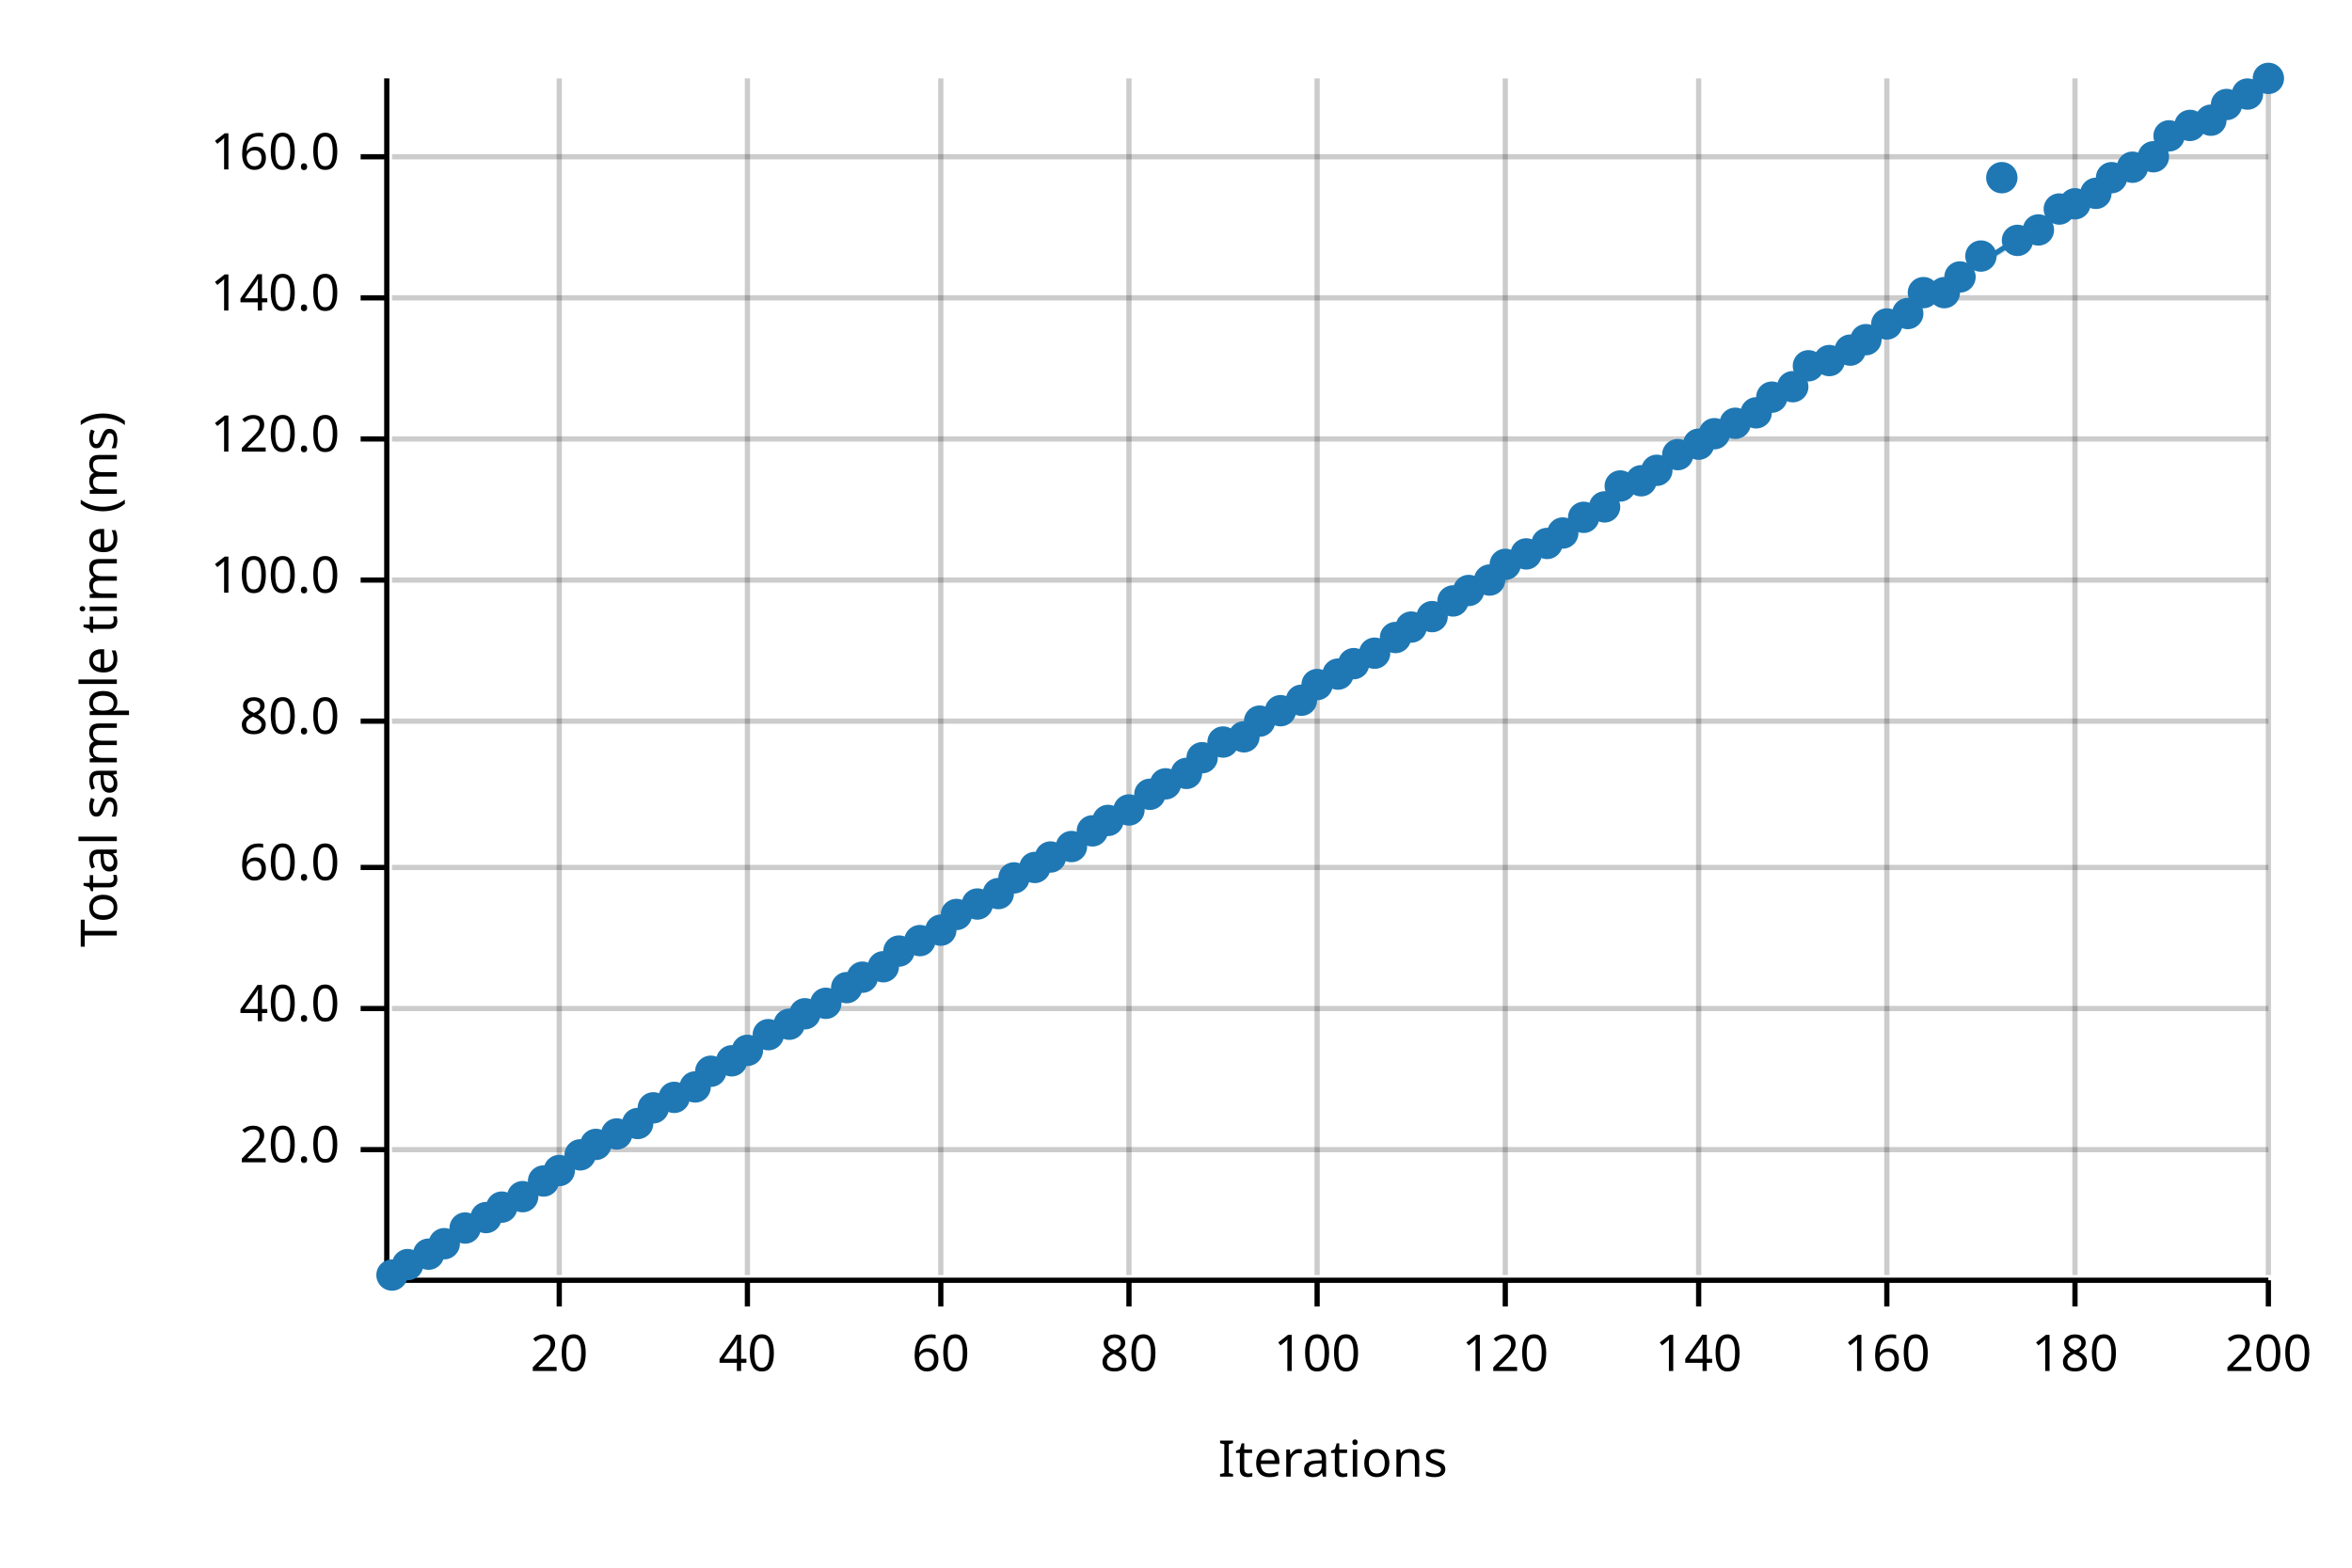
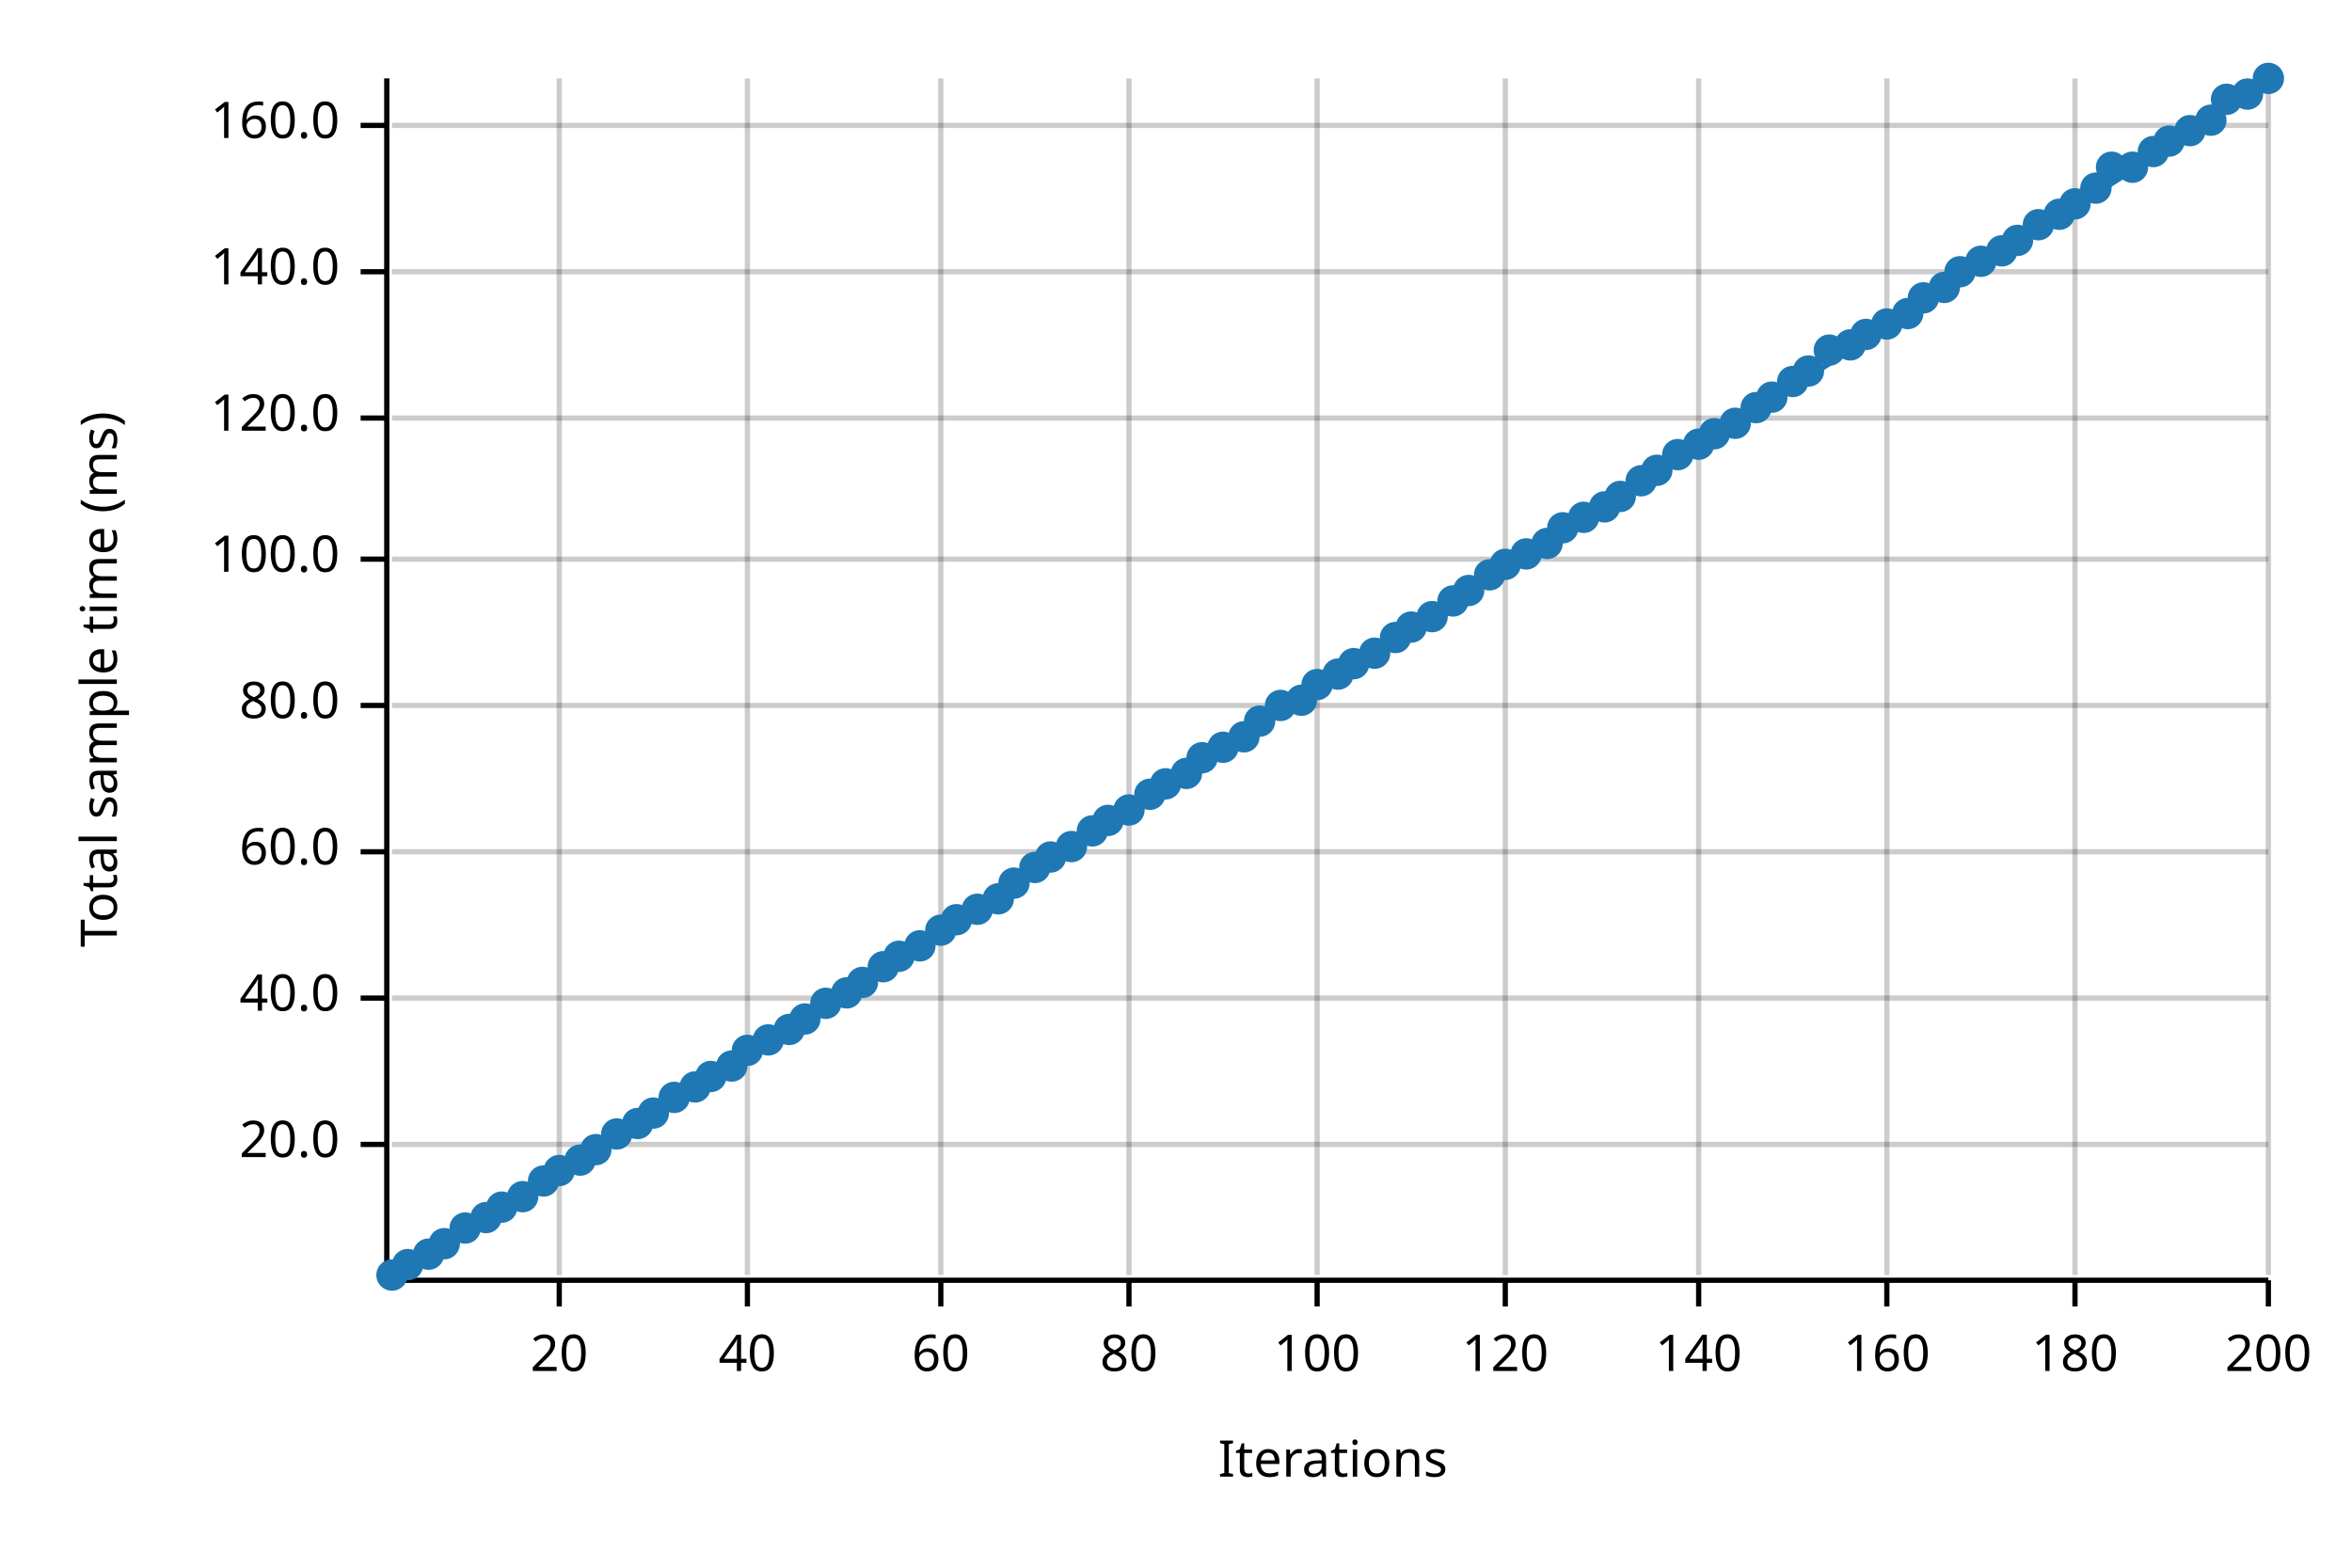
<svg xmlns="http://www.w3.org/2000/svg" width="450" height="300" viewBox="0 0 450 300">
  <text x="15" y="130" dy="0.76em" text-anchor="middle" font-family="sans-serif" font-size="9.677" opacity="1" fill="#000000" transform="rotate(270, 15, 130)">
Total sample time (ms)
</text>
  <text x="255" y="285" dy="-0.5ex" text-anchor="middle" font-family="sans-serif" font-size="9.677" opacity="1" fill="#000000">
Iterations
</text>
  <line opacity="0.2" stroke="#000000" stroke-width="1" x1="107" y1="244" x2="107" y2="15" />
  <line opacity="0.2" stroke="#000000" stroke-width="1" x1="143" y1="244" x2="143" y2="15" />
  <line opacity="0.2" stroke="#000000" stroke-width="1" x1="180" y1="244" x2="180" y2="15" />
  <line opacity="0.2" stroke="#000000" stroke-width="1" x1="216" y1="244" x2="216" y2="15" />
  <line opacity="0.2" stroke="#000000" stroke-width="1" x1="252" y1="244" x2="252" y2="15" />
  <line opacity="0.2" stroke="#000000" stroke-width="1" x1="288" y1="244" x2="288" y2="15" />
  <line opacity="0.2" stroke="#000000" stroke-width="1" x1="325" y1="244" x2="325" y2="15" />
  <line opacity="0.2" stroke="#000000" stroke-width="1" x1="361" y1="244" x2="361" y2="15" />
  <line opacity="0.2" stroke="#000000" stroke-width="1" x1="397" y1="244" x2="397" y2="15" />
  <line opacity="0.2" stroke="#000000" stroke-width="1" x1="434" y1="244" x2="434" y2="15" />
-   <line opacity="0.2" stroke="#000000" stroke-width="1" x1="75" y1="220" x2="434" y2="220" />
-   <line opacity="0.2" stroke="#000000" stroke-width="1" x1="75" y1="193" x2="434" y2="193" />
-   <line opacity="0.2" stroke="#000000" stroke-width="1" x1="75" y1="166" x2="434" y2="166" />
-   <line opacity="0.2" stroke="#000000" stroke-width="1" x1="75" y1="138" x2="434" y2="138" />
-   <line opacity="0.2" stroke="#000000" stroke-width="1" x1="75" y1="111" x2="434" y2="111" />
-   <line opacity="0.2" stroke="#000000" stroke-width="1" x1="75" y1="84" x2="434" y2="84" />
-   <line opacity="0.2" stroke="#000000" stroke-width="1" x1="75" y1="57" x2="434" y2="57" />
-   <line opacity="0.2" stroke="#000000" stroke-width="1" x1="75" y1="30" x2="434" y2="30" />
+   <line opacity="0.2" stroke="#000000" stroke-width="1" x1="75" y1="219" x2="434" y2="219" />
+   <line opacity="0.2" stroke="#000000" stroke-width="1" x1="75" y1="191" x2="434" y2="191" />
+   <line opacity="0.2" stroke="#000000" stroke-width="1" x1="75" y1="163" x2="434" y2="163" />
+   <line opacity="0.2" stroke="#000000" stroke-width="1" x1="75" y1="135" x2="434" y2="135" />
+   <line opacity="0.2" stroke="#000000" stroke-width="1" x1="75" y1="107" x2="434" y2="107" />
+   <line opacity="0.2" stroke="#000000" stroke-width="1" x1="75" y1="80" x2="434" y2="80" />
+   <line opacity="0.2" stroke="#000000" stroke-width="1" x1="75" y1="52" x2="434" y2="52" />
+   <line opacity="0.2" stroke="#000000" stroke-width="1" x1="75" y1="24" x2="434" y2="24" />
  <polyline fill="none" opacity="1" stroke="#000000" stroke-width="1" points="74,15 74,244 " />
-   <text x="65" y="220" dy="0.5ex" text-anchor="end" font-family="sans-serif" font-size="9.677" opacity="1" fill="#000000">
+   <text x="65" y="219" dy="0.5ex" text-anchor="end" font-family="sans-serif" font-size="9.677" opacity="1" fill="#000000">
20.0
</text>
-   <polyline fill="none" opacity="1" stroke="#000000" stroke-width="1" points="69,220 74,220 " />
-   <text x="65" y="193" dy="0.5ex" text-anchor="end" font-family="sans-serif" font-size="9.677" opacity="1" fill="#000000">
+   <polyline fill="none" opacity="1" stroke="#000000" stroke-width="1" points="69,219 74,219 " />
+   <text x="65" y="191" dy="0.5ex" text-anchor="end" font-family="sans-serif" font-size="9.677" opacity="1" fill="#000000">
40.0
</text>
-   <polyline fill="none" opacity="1" stroke="#000000" stroke-width="1" points="69,193 74,193 " />
-   <text x="65" y="166" dy="0.5ex" text-anchor="end" font-family="sans-serif" font-size="9.677" opacity="1" fill="#000000">
+   <polyline fill="none" opacity="1" stroke="#000000" stroke-width="1" points="69,191 74,191 " />
+   <text x="65" y="163" dy="0.5ex" text-anchor="end" font-family="sans-serif" font-size="9.677" opacity="1" fill="#000000">
60.0
</text>
-   <polyline fill="none" opacity="1" stroke="#000000" stroke-width="1" points="69,166 74,166 " />
-   <text x="65" y="138" dy="0.5ex" text-anchor="end" font-family="sans-serif" font-size="9.677" opacity="1" fill="#000000">
+   <polyline fill="none" opacity="1" stroke="#000000" stroke-width="1" points="69,163 74,163 " />
+   <text x="65" y="135" dy="0.5ex" text-anchor="end" font-family="sans-serif" font-size="9.677" opacity="1" fill="#000000">
80.0
</text>
-   <polyline fill="none" opacity="1" stroke="#000000" stroke-width="1" points="69,138 74,138 " />
-   <text x="65" y="111" dy="0.5ex" text-anchor="end" font-family="sans-serif" font-size="9.677" opacity="1" fill="#000000">
+   <polyline fill="none" opacity="1" stroke="#000000" stroke-width="1" points="69,135 74,135 " />
+   <text x="65" y="107" dy="0.5ex" text-anchor="end" font-family="sans-serif" font-size="9.677" opacity="1" fill="#000000">
100.0
</text>
-   <polyline fill="none" opacity="1" stroke="#000000" stroke-width="1" points="69,111 74,111 " />
-   <text x="65" y="84" dy="0.5ex" text-anchor="end" font-family="sans-serif" font-size="9.677" opacity="1" fill="#000000">
+   <polyline fill="none" opacity="1" stroke="#000000" stroke-width="1" points="69,107 74,107 " />
+   <text x="65" y="80" dy="0.5ex" text-anchor="end" font-family="sans-serif" font-size="9.677" opacity="1" fill="#000000">
120.0
</text>
-   <polyline fill="none" opacity="1" stroke="#000000" stroke-width="1" points="69,84 74,84 " />
-   <text x="65" y="57" dy="0.5ex" text-anchor="end" font-family="sans-serif" font-size="9.677" opacity="1" fill="#000000">
+   <polyline fill="none" opacity="1" stroke="#000000" stroke-width="1" points="69,80 74,80 " />
+   <text x="65" y="52" dy="0.5ex" text-anchor="end" font-family="sans-serif" font-size="9.677" opacity="1" fill="#000000">
140.0
</text>
-   <polyline fill="none" opacity="1" stroke="#000000" stroke-width="1" points="69,57 74,57 " />
-   <text x="65" y="30" dy="0.5ex" text-anchor="end" font-family="sans-serif" font-size="9.677" opacity="1" fill="#000000">
+   <polyline fill="none" opacity="1" stroke="#000000" stroke-width="1" points="69,52 74,52 " />
+   <text x="65" y="24" dy="0.5ex" text-anchor="end" font-family="sans-serif" font-size="9.677" opacity="1" fill="#000000">
160.0
</text>
-   <polyline fill="none" opacity="1" stroke="#000000" stroke-width="1" points="69,30 74,30 " />
+   <polyline fill="none" opacity="1" stroke="#000000" stroke-width="1" points="69,24 74,24 " />
  <polyline fill="none" opacity="1" stroke="#000000" stroke-width="1" points="75,245 434,245 " />
  <text x="107" y="255" dy="0.76em" text-anchor="middle" font-family="sans-serif" font-size="9.677" opacity="1" fill="#000000">
20
</text>
  <polyline fill="none" opacity="1" stroke="#000000" stroke-width="1" points="107,245 107,250 " />
  <text x="143" y="255" dy="0.76em" text-anchor="middle" font-family="sans-serif" font-size="9.677" opacity="1" fill="#000000">
40
</text>
  <polyline fill="none" opacity="1" stroke="#000000" stroke-width="1" points="143,245 143,250 " />
  <text x="180" y="255" dy="0.76em" text-anchor="middle" font-family="sans-serif" font-size="9.677" opacity="1" fill="#000000">
60
</text>
  <polyline fill="none" opacity="1" stroke="#000000" stroke-width="1" points="180,245 180,250 " />
  <text x="216" y="255" dy="0.76em" text-anchor="middle" font-family="sans-serif" font-size="9.677" opacity="1" fill="#000000">
80
</text>
  <polyline fill="none" opacity="1" stroke="#000000" stroke-width="1" points="216,245 216,250 " />
  <text x="252" y="255" dy="0.76em" text-anchor="middle" font-family="sans-serif" font-size="9.677" opacity="1" fill="#000000">
100
</text>
  <polyline fill="none" opacity="1" stroke="#000000" stroke-width="1" points="252,245 252,250 " />
  <text x="288" y="255" dy="0.76em" text-anchor="middle" font-family="sans-serif" font-size="9.677" opacity="1" fill="#000000">
120
</text>
  <polyline fill="none" opacity="1" stroke="#000000" stroke-width="1" points="288,245 288,250 " />
  <text x="325" y="255" dy="0.76em" text-anchor="middle" font-family="sans-serif" font-size="9.677" opacity="1" fill="#000000">
140
</text>
  <polyline fill="none" opacity="1" stroke="#000000" stroke-width="1" points="325,245 325,250 " />
  <text x="361" y="255" dy="0.76em" text-anchor="middle" font-family="sans-serif" font-size="9.677" opacity="1" fill="#000000">
160
</text>
  <polyline fill="none" opacity="1" stroke="#000000" stroke-width="1" points="361,245 361,250 " />
  <text x="397" y="255" dy="0.76em" text-anchor="middle" font-family="sans-serif" font-size="9.677" opacity="1" fill="#000000">
180
</text>
  <polyline fill="none" opacity="1" stroke="#000000" stroke-width="1" points="397,245 397,250 " />
  <text x="434" y="255" dy="0.76em" text-anchor="middle" font-family="sans-serif" font-size="9.677" opacity="1" fill="#000000">
200
</text>
  <polyline fill="none" opacity="1" stroke="#000000" stroke-width="1" points="434,245 434,250 " />
  <circle cx="75" cy="244" r="3" opacity="1" fill="#1F78B4" stroke="none" stroke-width="1" />
  <circle cx="78" cy="242" r="3" opacity="1" fill="#1F78B4" stroke="none" stroke-width="1" />
  <circle cx="82" cy="240" r="3" opacity="1" fill="#1F78B4" stroke="none" stroke-width="1" />
  <circle cx="85" cy="238" r="3" opacity="1" fill="#1F78B4" stroke="none" stroke-width="1" />
  <circle cx="89" cy="235" r="3" opacity="1" fill="#1F78B4" stroke="none" stroke-width="1" />
  <circle cx="93" cy="233" r="3" opacity="1" fill="#1F78B4" stroke="none" stroke-width="1" />
  <circle cx="96" cy="231" r="3" opacity="1" fill="#1F78B4" stroke="none" stroke-width="1" />
  <circle cx="100" cy="229" r="3" opacity="1" fill="#1F78B4" stroke="none" stroke-width="1" />
  <circle cx="104" cy="226" r="3" opacity="1" fill="#1F78B4" stroke="none" stroke-width="1" />
  <circle cx="107" cy="224" r="3" opacity="1" fill="#1F78B4" stroke="none" stroke-width="1" />
-   <circle cx="111" cy="221" r="3" opacity="1" fill="#1F78B4" stroke="none" stroke-width="1" />
-   <circle cx="114" cy="219" r="3" opacity="1" fill="#1F78B4" stroke="none" stroke-width="1" />
+   <circle cx="111" cy="222" r="3" opacity="1" fill="#1F78B4" stroke="none" stroke-width="1" />
+   <circle cx="114" cy="220" r="3" opacity="1" fill="#1F78B4" stroke="none" stroke-width="1" />
  <circle cx="118" cy="217" r="3" opacity="1" fill="#1F78B4" stroke="none" stroke-width="1" />
  <circle cx="122" cy="215" r="3" opacity="1" fill="#1F78B4" stroke="none" stroke-width="1" />
-   <circle cx="125" cy="212" r="3" opacity="1" fill="#1F78B4" stroke="none" stroke-width="1" />
+   <circle cx="125" cy="213" r="3" opacity="1" fill="#1F78B4" stroke="none" stroke-width="1" />
  <circle cx="129" cy="210" r="3" opacity="1" fill="#1F78B4" stroke="none" stroke-width="1" />
  <circle cx="133" cy="208" r="3" opacity="1" fill="#1F78B4" stroke="none" stroke-width="1" />
-   <circle cx="136" cy="205" r="3" opacity="1" fill="#1F78B4" stroke="none" stroke-width="1" />
-   <circle cx="140" cy="203" r="3" opacity="1" fill="#1F78B4" stroke="none" stroke-width="1" />
+   <circle cx="136" cy="206" r="3" opacity="1" fill="#1F78B4" stroke="none" stroke-width="1" />
+   <circle cx="140" cy="204" r="3" opacity="1" fill="#1F78B4" stroke="none" stroke-width="1" />
  <circle cx="143" cy="201" r="3" opacity="1" fill="#1F78B4" stroke="none" stroke-width="1" />
-   <circle cx="147" cy="198" r="3" opacity="1" fill="#1F78B4" stroke="none" stroke-width="1" />
-   <circle cx="151" cy="196" r="3" opacity="1" fill="#1F78B4" stroke="none" stroke-width="1" />
-   <circle cx="154" cy="194" r="3" opacity="1" fill="#1F78B4" stroke="none" stroke-width="1" />
+   <circle cx="147" cy="199" r="3" opacity="1" fill="#1F78B4" stroke="none" stroke-width="1" />
+   <circle cx="151" cy="197" r="3" opacity="1" fill="#1F78B4" stroke="none" stroke-width="1" />
+   <circle cx="154" cy="195" r="3" opacity="1" fill="#1F78B4" stroke="none" stroke-width="1" />
  <circle cx="158" cy="192" r="3" opacity="1" fill="#1F78B4" stroke="none" stroke-width="1" />
-   <circle cx="162" cy="189" r="3" opacity="1" fill="#1F78B4" stroke="none" stroke-width="1" />
-   <circle cx="165" cy="187" r="3" opacity="1" fill="#1F78B4" stroke="none" stroke-width="1" />
+   <circle cx="162" cy="190" r="3" opacity="1" fill="#1F78B4" stroke="none" stroke-width="1" />
+   <circle cx="165" cy="188" r="3" opacity="1" fill="#1F78B4" stroke="none" stroke-width="1" />
  <circle cx="169" cy="185" r="3" opacity="1" fill="#1F78B4" stroke="none" stroke-width="1" />
-   <circle cx="172" cy="182" r="3" opacity="1" fill="#1F78B4" stroke="none" stroke-width="1" />
-   <circle cx="176" cy="180" r="3" opacity="1" fill="#1F78B4" stroke="none" stroke-width="1" />
+   <circle cx="172" cy="183" r="3" opacity="1" fill="#1F78B4" stroke="none" stroke-width="1" />
+   <circle cx="176" cy="181" r="3" opacity="1" fill="#1F78B4" stroke="none" stroke-width="1" />
  <circle cx="180" cy="178" r="3" opacity="1" fill="#1F78B4" stroke="none" stroke-width="1" />
-   <circle cx="183" cy="175" r="3" opacity="1" fill="#1F78B4" stroke="none" stroke-width="1" />
-   <circle cx="187" cy="173" r="3" opacity="1" fill="#1F78B4" stroke="none" stroke-width="1" />
-   <circle cx="191" cy="171" r="3" opacity="1" fill="#1F78B4" stroke="none" stroke-width="1" />
-   <circle cx="194" cy="168" r="3" opacity="1" fill="#1F78B4" stroke="none" stroke-width="1" />
+   <circle cx="183" cy="176" r="3" opacity="1" fill="#1F78B4" stroke="none" stroke-width="1" />
+   <circle cx="187" cy="174" r="3" opacity="1" fill="#1F78B4" stroke="none" stroke-width="1" />
+   <circle cx="191" cy="172" r="3" opacity="1" fill="#1F78B4" stroke="none" stroke-width="1" />
+   <circle cx="194" cy="169" r="3" opacity="1" fill="#1F78B4" stroke="none" stroke-width="1" />
  <circle cx="198" cy="166" r="3" opacity="1" fill="#1F78B4" stroke="none" stroke-width="1" />
  <circle cx="201" cy="164" r="3" opacity="1" fill="#1F78B4" stroke="none" stroke-width="1" />
  <circle cx="205" cy="162" r="3" opacity="1" fill="#1F78B4" stroke="none" stroke-width="1" />
  <circle cx="209" cy="159" r="3" opacity="1" fill="#1F78B4" stroke="none" stroke-width="1" />
  <circle cx="212" cy="157" r="3" opacity="1" fill="#1F78B4" stroke="none" stroke-width="1" />
  <circle cx="216" cy="155" r="3" opacity="1" fill="#1F78B4" stroke="none" stroke-width="1" />
  <circle cx="220" cy="152" r="3" opacity="1" fill="#1F78B4" stroke="none" stroke-width="1" />
  <circle cx="223" cy="150" r="3" opacity="1" fill="#1F78B4" stroke="none" stroke-width="1" />
  <circle cx="227" cy="148" r="3" opacity="1" fill="#1F78B4" stroke="none" stroke-width="1" />
  <circle cx="230" cy="145" r="3" opacity="1" fill="#1F78B4" stroke="none" stroke-width="1" />
-   <circle cx="234" cy="142" r="3" opacity="1" fill="#1F78B4" stroke="none" stroke-width="1" />
+   <circle cx="234" cy="143" r="3" opacity="1" fill="#1F78B4" stroke="none" stroke-width="1" />
  <circle cx="238" cy="141" r="3" opacity="1" fill="#1F78B4" stroke="none" stroke-width="1" />
  <circle cx="241" cy="138" r="3" opacity="1" fill="#1F78B4" stroke="none" stroke-width="1" />
-   <circle cx="245" cy="136" r="3" opacity="1" fill="#1F78B4" stroke="none" stroke-width="1" />
+   <circle cx="245" cy="135" r="3" opacity="1" fill="#1F78B4" stroke="none" stroke-width="1" />
  <circle cx="249" cy="134" r="3" opacity="1" fill="#1F78B4" stroke="none" stroke-width="1" />
  <circle cx="252" cy="131" r="3" opacity="1" fill="#1F78B4" stroke="none" stroke-width="1" />
  <circle cx="256" cy="129" r="3" opacity="1" fill="#1F78B4" stroke="none" stroke-width="1" />
  <circle cx="259" cy="127" r="3" opacity="1" fill="#1F78B4" stroke="none" stroke-width="1" />
  <circle cx="263" cy="125" r="3" opacity="1" fill="#1F78B4" stroke="none" stroke-width="1" />
  <circle cx="267" cy="122" r="3" opacity="1" fill="#1F78B4" stroke="none" stroke-width="1" />
  <circle cx="270" cy="120" r="3" opacity="1" fill="#1F78B4" stroke="none" stroke-width="1" />
  <circle cx="274" cy="118" r="3" opacity="1" fill="#1F78B4" stroke="none" stroke-width="1" />
  <circle cx="278" cy="115" r="3" opacity="1" fill="#1F78B4" stroke="none" stroke-width="1" />
  <circle cx="281" cy="113" r="3" opacity="1" fill="#1F78B4" stroke="none" stroke-width="1" />
-   <circle cx="285" cy="111" r="3" opacity="1" fill="#1F78B4" stroke="none" stroke-width="1" />
+   <circle cx="285" cy="110" r="3" opacity="1" fill="#1F78B4" stroke="none" stroke-width="1" />
  <circle cx="288" cy="108" r="3" opacity="1" fill="#1F78B4" stroke="none" stroke-width="1" />
  <circle cx="292" cy="106" r="3" opacity="1" fill="#1F78B4" stroke="none" stroke-width="1" />
  <circle cx="296" cy="104" r="3" opacity="1" fill="#1F78B4" stroke="none" stroke-width="1" />
-   <circle cx="299" cy="102" r="3" opacity="1" fill="#1F78B4" stroke="none" stroke-width="1" />
+   <circle cx="299" cy="101" r="3" opacity="1" fill="#1F78B4" stroke="none" stroke-width="1" />
  <circle cx="303" cy="99" r="3" opacity="1" fill="#1F78B4" stroke="none" stroke-width="1" />
  <circle cx="307" cy="97" r="3" opacity="1" fill="#1F78B4" stroke="none" stroke-width="1" />
-   <circle cx="310" cy="93" r="3" opacity="1" fill="#1F78B4" stroke="none" stroke-width="1" />
+   <circle cx="310" cy="95" r="3" opacity="1" fill="#1F78B4" stroke="none" stroke-width="1" />
  <circle cx="314" cy="92" r="3" opacity="1" fill="#1F78B4" stroke="none" stroke-width="1" />
  <circle cx="317" cy="90" r="3" opacity="1" fill="#1F78B4" stroke="none" stroke-width="1" />
  <circle cx="321" cy="87" r="3" opacity="1" fill="#1F78B4" stroke="none" stroke-width="1" />
  <circle cx="325" cy="85" r="3" opacity="1" fill="#1F78B4" stroke="none" stroke-width="1" />
  <circle cx="328" cy="83" r="3" opacity="1" fill="#1F78B4" stroke="none" stroke-width="1" />
  <circle cx="332" cy="81" r="3" opacity="1" fill="#1F78B4" stroke="none" stroke-width="1" />
-   <circle cx="336" cy="79" r="3" opacity="1" fill="#1F78B4" stroke="none" stroke-width="1" />
+   <circle cx="336" cy="78" r="3" opacity="1" fill="#1F78B4" stroke="none" stroke-width="1" />
  <circle cx="339" cy="76" r="3" opacity="1" fill="#1F78B4" stroke="none" stroke-width="1" />
-   <circle cx="343" cy="74" r="3" opacity="1" fill="#1F78B4" stroke="none" stroke-width="1" />
-   <circle cx="346" cy="70" r="3" opacity="1" fill="#1F78B4" stroke="none" stroke-width="1" />
-   <circle cx="350" cy="69" r="3" opacity="1" fill="#1F78B4" stroke="none" stroke-width="1" />
-   <circle cx="354" cy="67" r="3" opacity="1" fill="#1F78B4" stroke="none" stroke-width="1" />
-   <circle cx="357" cy="65" r="3" opacity="1" fill="#1F78B4" stroke="none" stroke-width="1" />
+   <circle cx="343" cy="73" r="3" opacity="1" fill="#1F78B4" stroke="none" stroke-width="1" />
+   <circle cx="346" cy="71" r="3" opacity="1" fill="#1F78B4" stroke="none" stroke-width="1" />
+   <circle cx="350" cy="67" r="3" opacity="1" fill="#1F78B4" stroke="none" stroke-width="1" />
+   <circle cx="354" cy="66" r="3" opacity="1" fill="#1F78B4" stroke="none" stroke-width="1" />
+   <circle cx="357" cy="64" r="3" opacity="1" fill="#1F78B4" stroke="none" stroke-width="1" />
  <circle cx="361" cy="62" r="3" opacity="1" fill="#1F78B4" stroke="none" stroke-width="1" />
  <circle cx="365" cy="60" r="3" opacity="1" fill="#1F78B4" stroke="none" stroke-width="1" />
-   <circle cx="368" cy="56" r="3" opacity="1" fill="#1F78B4" stroke="none" stroke-width="1" />
-   <circle cx="372" cy="56" r="3" opacity="1" fill="#1F78B4" stroke="none" stroke-width="1" />
-   <circle cx="375" cy="53" r="3" opacity="1" fill="#1F78B4" stroke="none" stroke-width="1" />
-   <circle cx="379" cy="49" r="3" opacity="1" fill="#1F78B4" stroke="none" stroke-width="1" />
-   <circle cx="383" cy="34" r="3" opacity="1" fill="#1F78B4" stroke="none" stroke-width="1" />
+   <circle cx="368" cy="57" r="3" opacity="1" fill="#1F78B4" stroke="none" stroke-width="1" />
+   <circle cx="372" cy="55" r="3" opacity="1" fill="#1F78B4" stroke="none" stroke-width="1" />
+   <circle cx="375" cy="52" r="3" opacity="1" fill="#1F78B4" stroke="none" stroke-width="1" />
+   <circle cx="379" cy="50" r="3" opacity="1" fill="#1F78B4" stroke="none" stroke-width="1" />
+   <circle cx="383" cy="48" r="3" opacity="1" fill="#1F78B4" stroke="none" stroke-width="1" />
  <circle cx="386" cy="46" r="3" opacity="1" fill="#1F78B4" stroke="none" stroke-width="1" />
-   <circle cx="390" cy="44" r="3" opacity="1" fill="#1F78B4" stroke="none" stroke-width="1" />
-   <circle cx="394" cy="40" r="3" opacity="1" fill="#1F78B4" stroke="none" stroke-width="1" />
+   <circle cx="390" cy="43" r="3" opacity="1" fill="#1F78B4" stroke="none" stroke-width="1" />
+   <circle cx="394" cy="41" r="3" opacity="1" fill="#1F78B4" stroke="none" stroke-width="1" />
  <circle cx="397" cy="39" r="3" opacity="1" fill="#1F78B4" stroke="none" stroke-width="1" />
-   <circle cx="401" cy="37" r="3" opacity="1" fill="#1F78B4" stroke="none" stroke-width="1" />
-   <circle cx="404" cy="34" r="3" opacity="1" fill="#1F78B4" stroke="none" stroke-width="1" />
+   <circle cx="401" cy="36" r="3" opacity="1" fill="#1F78B4" stroke="none" stroke-width="1" />
+   <circle cx="404" cy="32" r="3" opacity="1" fill="#1F78B4" stroke="none" stroke-width="1" />
  <circle cx="408" cy="32" r="3" opacity="1" fill="#1F78B4" stroke="none" stroke-width="1" />
-   <circle cx="412" cy="30" r="3" opacity="1" fill="#1F78B4" stroke="none" stroke-width="1" />
-   <circle cx="415" cy="26" r="3" opacity="1" fill="#1F78B4" stroke="none" stroke-width="1" />
-   <circle cx="419" cy="24" r="3" opacity="1" fill="#1F78B4" stroke="none" stroke-width="1" />
+   <circle cx="412" cy="29" r="3" opacity="1" fill="#1F78B4" stroke="none" stroke-width="1" />
+   <circle cx="415" cy="27" r="3" opacity="1" fill="#1F78B4" stroke="none" stroke-width="1" />
+   <circle cx="419" cy="25" r="3" opacity="1" fill="#1F78B4" stroke="none" stroke-width="1" />
  <circle cx="423" cy="23" r="3" opacity="1" fill="#1F78B4" stroke="none" stroke-width="1" />
-   <circle cx="426" cy="20" r="3" opacity="1" fill="#1F78B4" stroke="none" stroke-width="1" />
+   <circle cx="426" cy="19" r="3" opacity="1" fill="#1F78B4" stroke="none" stroke-width="1" />
  <circle cx="430" cy="18" r="3" opacity="1" fill="#1F78B4" stroke="none" stroke-width="1" />
  <circle cx="434" cy="15" r="3" opacity="1" fill="#1F78B4" stroke="none" stroke-width="1" />
-   <polyline fill="none" opacity="1" stroke="#1F78B4" stroke-width="1" points="75,245 434,15 " />
+   <polyline fill="none" opacity="1" stroke="#1F78B4" stroke-width="1" points="75,245 434,16 " />
  <polygon opacity="0.25" fill="#1F78B4" points="75,245 434,16 434,15 " />
</svg>
